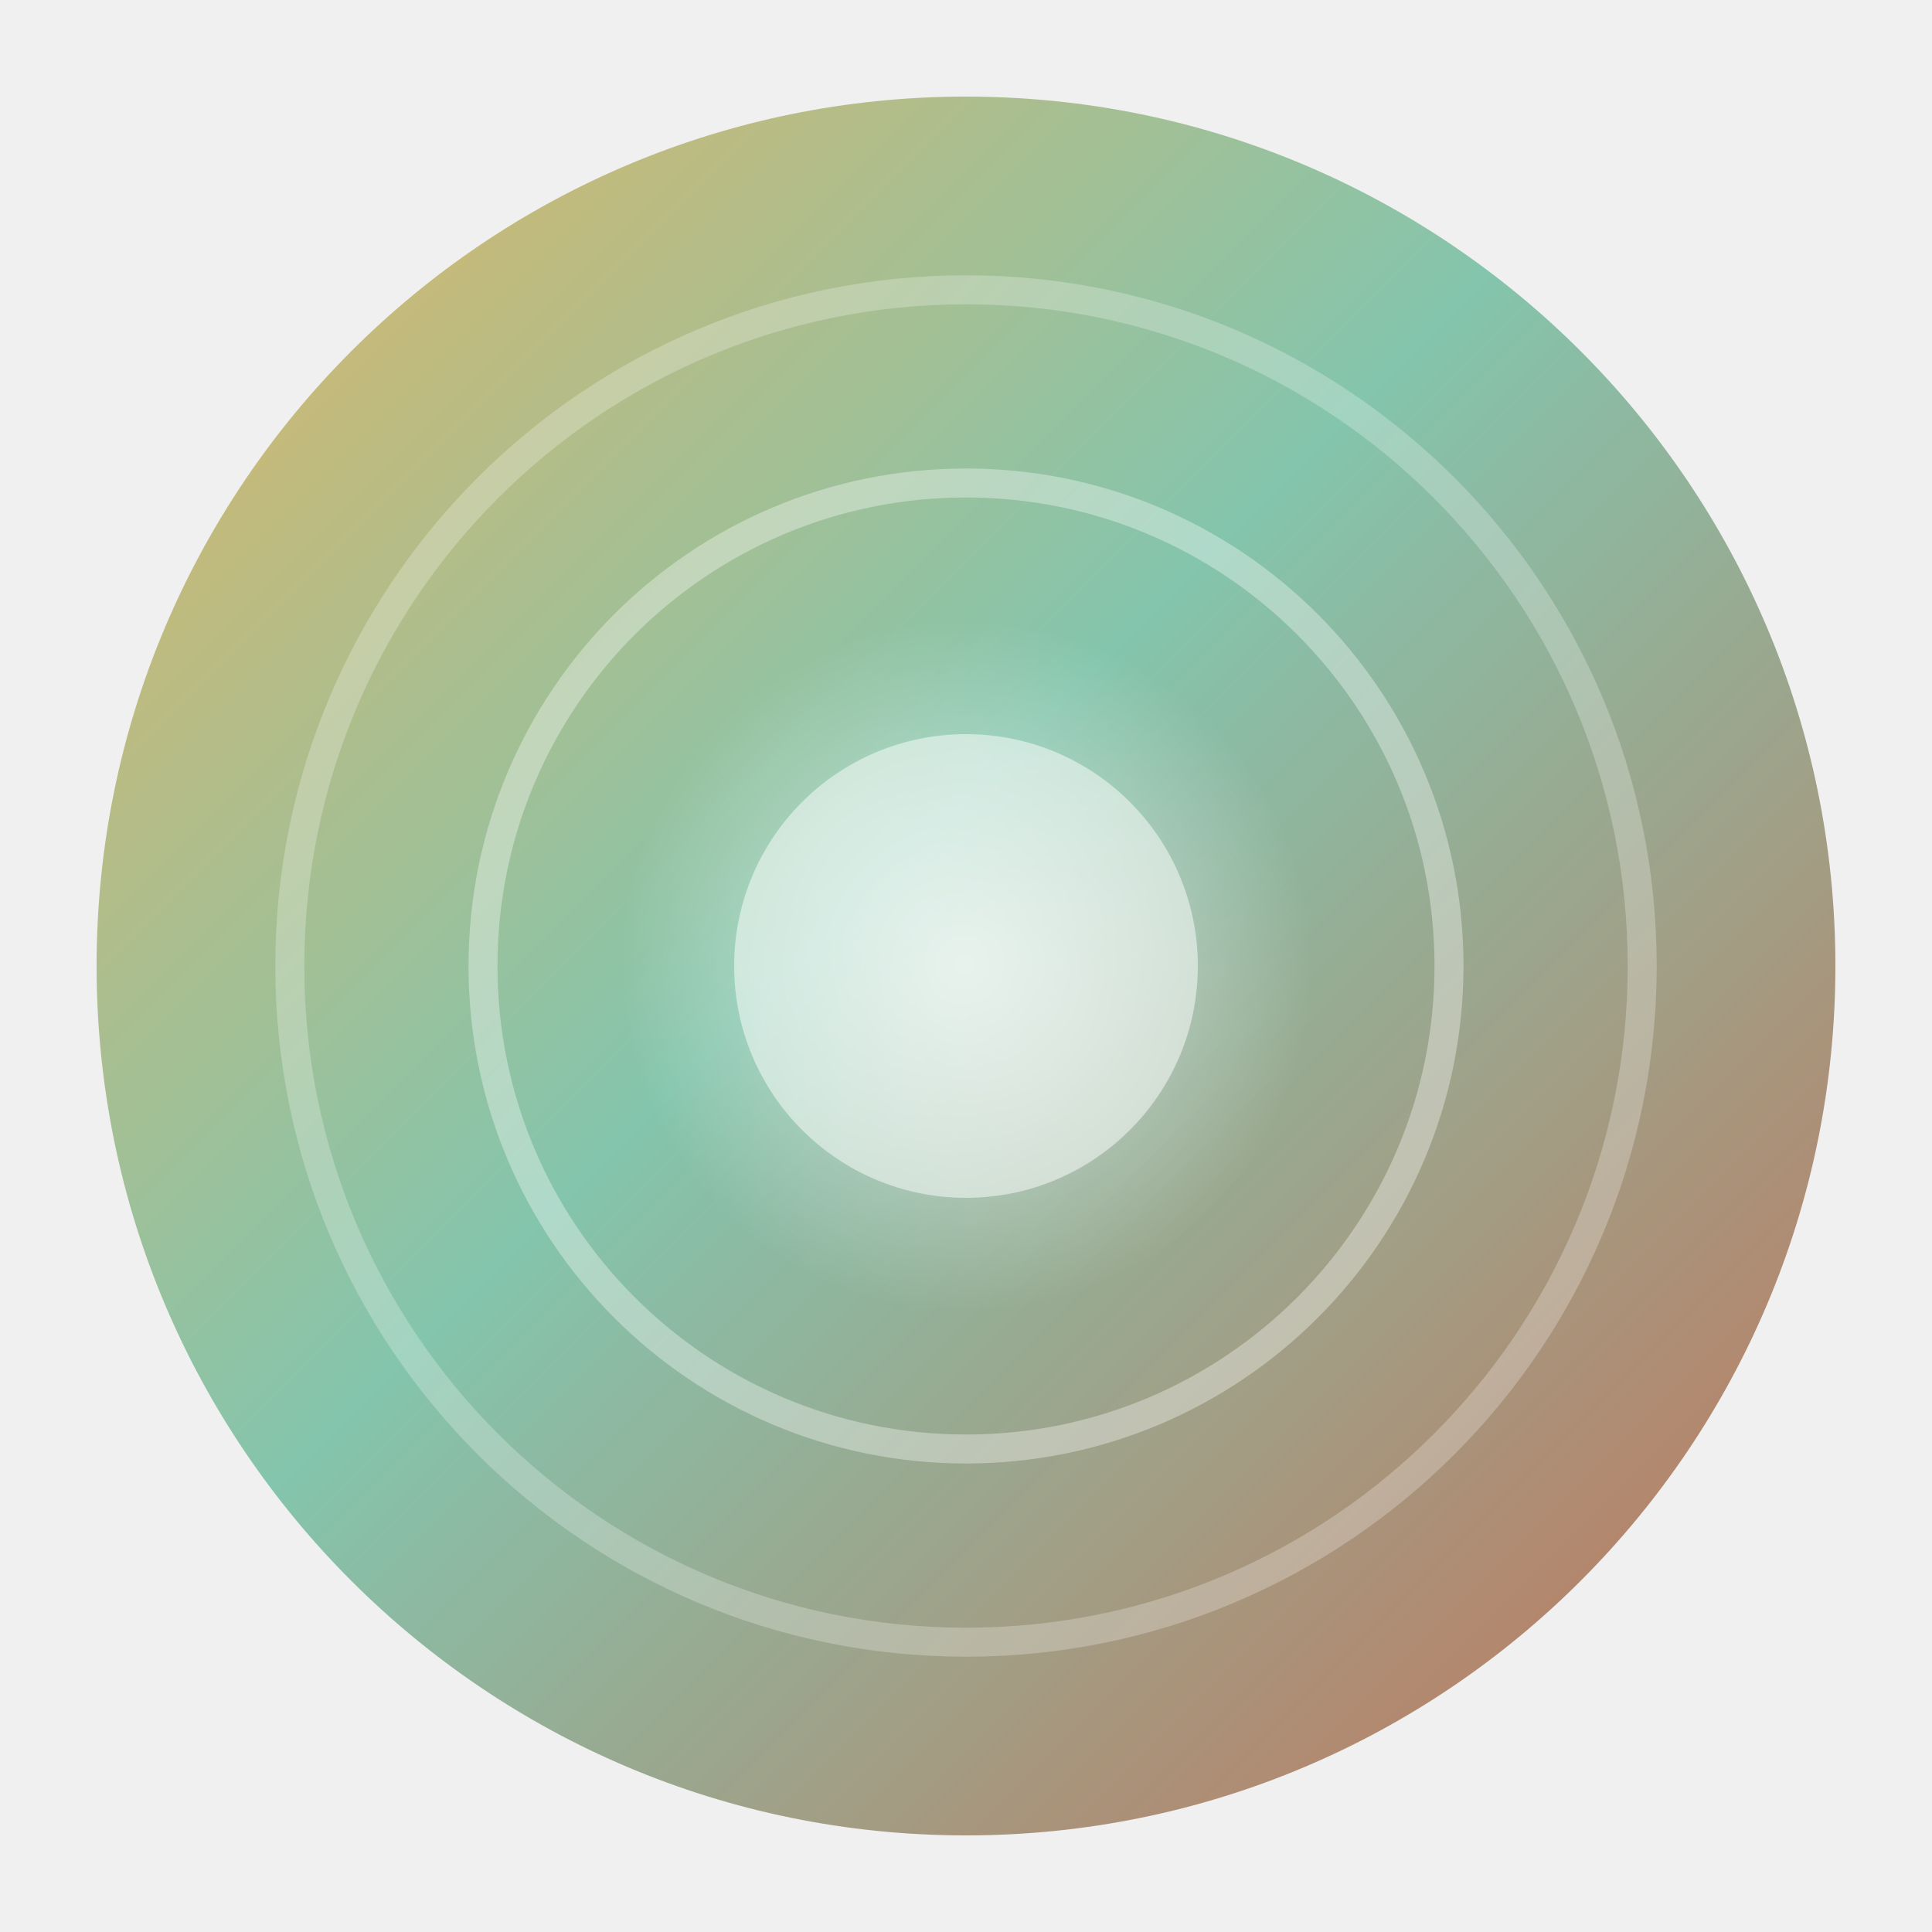
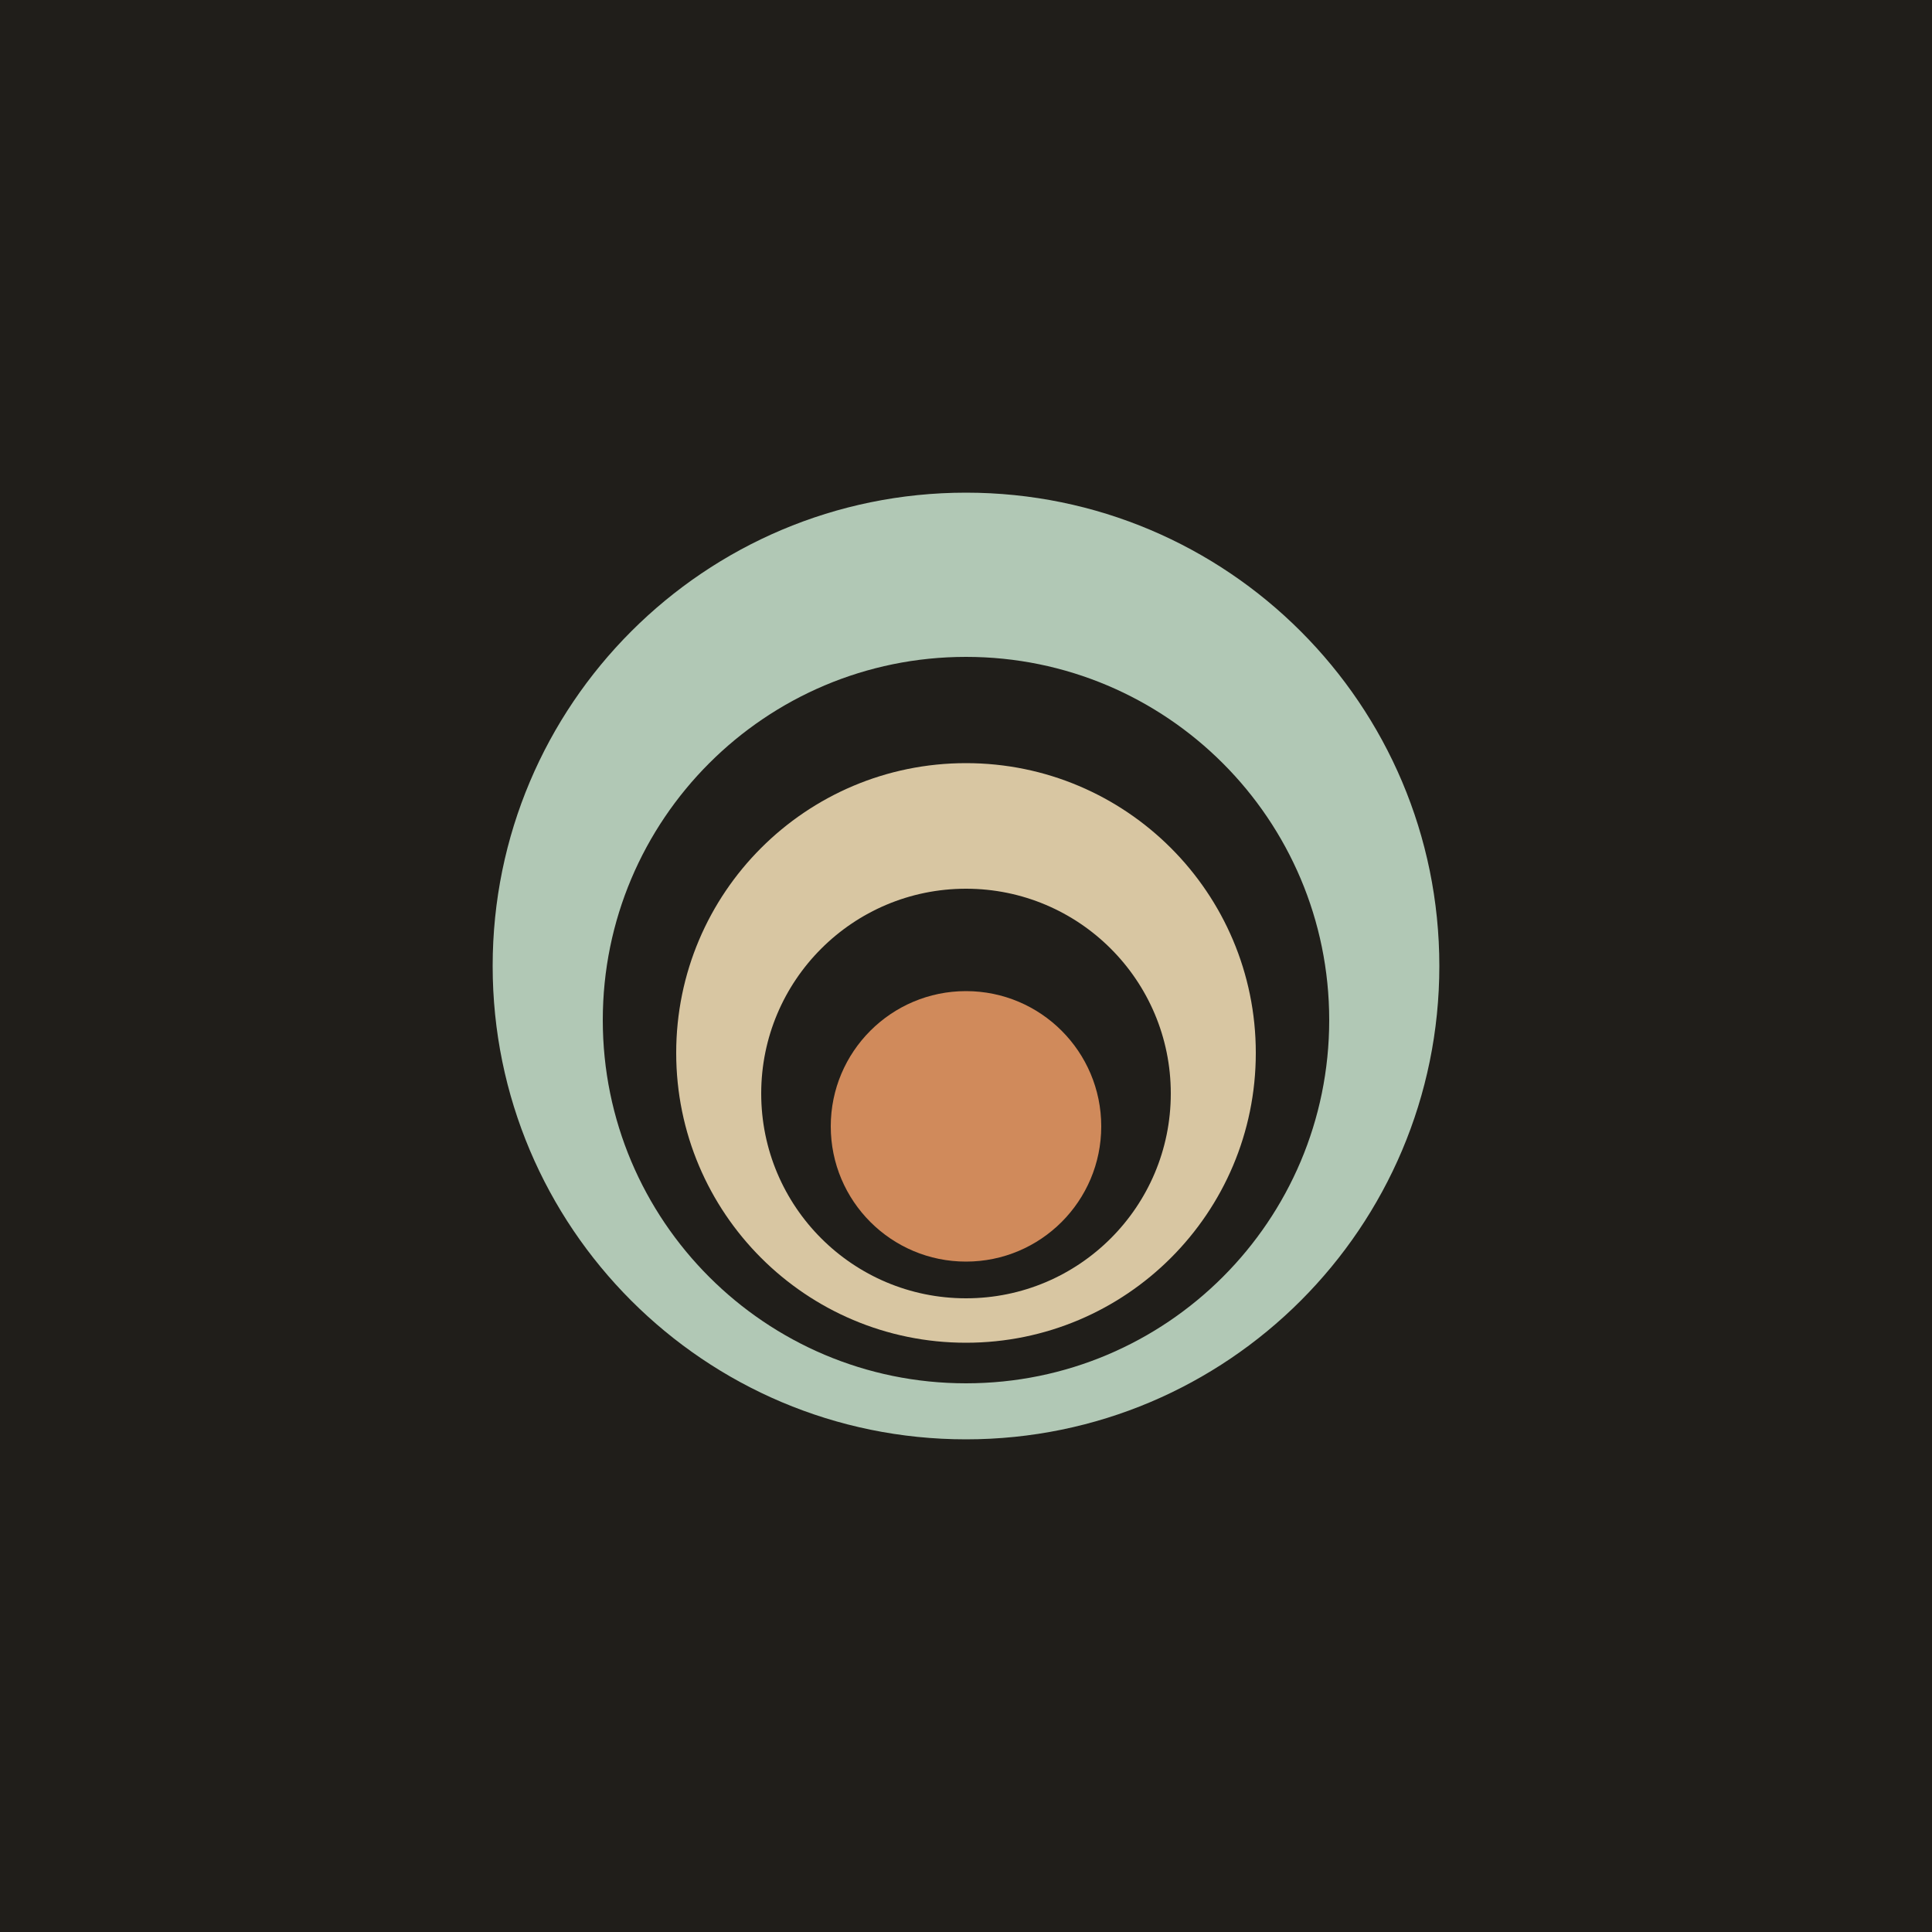
- <svg xmlns="http://www.w3.org/2000/svg" viewBox="0 0 100 100">
-   <defs>
-     <linearGradient id="earthBreathGradient" x1="0%" y1="0%" x2="100%" y2="100%">
-       <stop offset="0%" style="stop-color:#e3b25c;stop-opacity:1" />
-       <stop offset="45%" style="stop-color:#7fc3aa;stop-opacity:1" />
-       <stop offset="100%" style="stop-color:#c26a4f;stop-opacity:1" />
-     </linearGradient>
-     <radialGradient id="innerGlow" cx="50%" cy="50%" r="50%">
-       <stop offset="0%" style="stop-color:#ffffff;stop-opacity:0.6" />
-       <stop offset="50%" style="stop-color:#ffffff;stop-opacity:0.3" />
-       <stop offset="100%" style="stop-color:#ffffff;stop-opacity:0" />
-     </radialGradient>
-   </defs>
-   <circle cx="50" cy="50" r="45" fill="url(#earthBreathGradient)" opacity="0.95" />
-   <circle cx="50" cy="50" r="35" fill="none" stroke="white" stroke-width="1.5" opacity="0.25" />
-   <circle cx="50" cy="50" r="25" fill="none" stroke="white" stroke-width="1.5" opacity="0.35" />
-   <circle cx="50" cy="50" r="18" fill="url(#innerGlow)" />
-   <circle cx="50" cy="50" r="12" fill="white" opacity="0.5" />
+ <svg xmlns="http://www.w3.org/2000/svg" viewBox="0 0 100 100" fill="none">
+   <rect width="100" height="100" fill="#201E1A" />
+   <g transform="translate(18 18) scale(1)">
+     <path fill="#B1C8B5" fill-rule="evenodd" d="M7.5 32a24.5 24.5 0 1 0 49 0a24.5 24.5 0 1 0-49 0ZM13.2 34.8a18.8 18.8 0 1 0 37.6 0a18.8 18.8 0 1 0-37.6 0Z" />
+     <path fill="#D8C6A2" fill-rule="evenodd" d="M17 36.5a15 15 0 1 0 30 0a15 15 0 1 0-30 0ZM21.4 38.6a10.6 10.6 0 1 0 21.2 0a10.6 10.6 0 1 0-21.2 0Z" />
+     <circle cx="32" cy="40.3" r="7" fill="#D08A5B" />
+   </g>
</svg>
